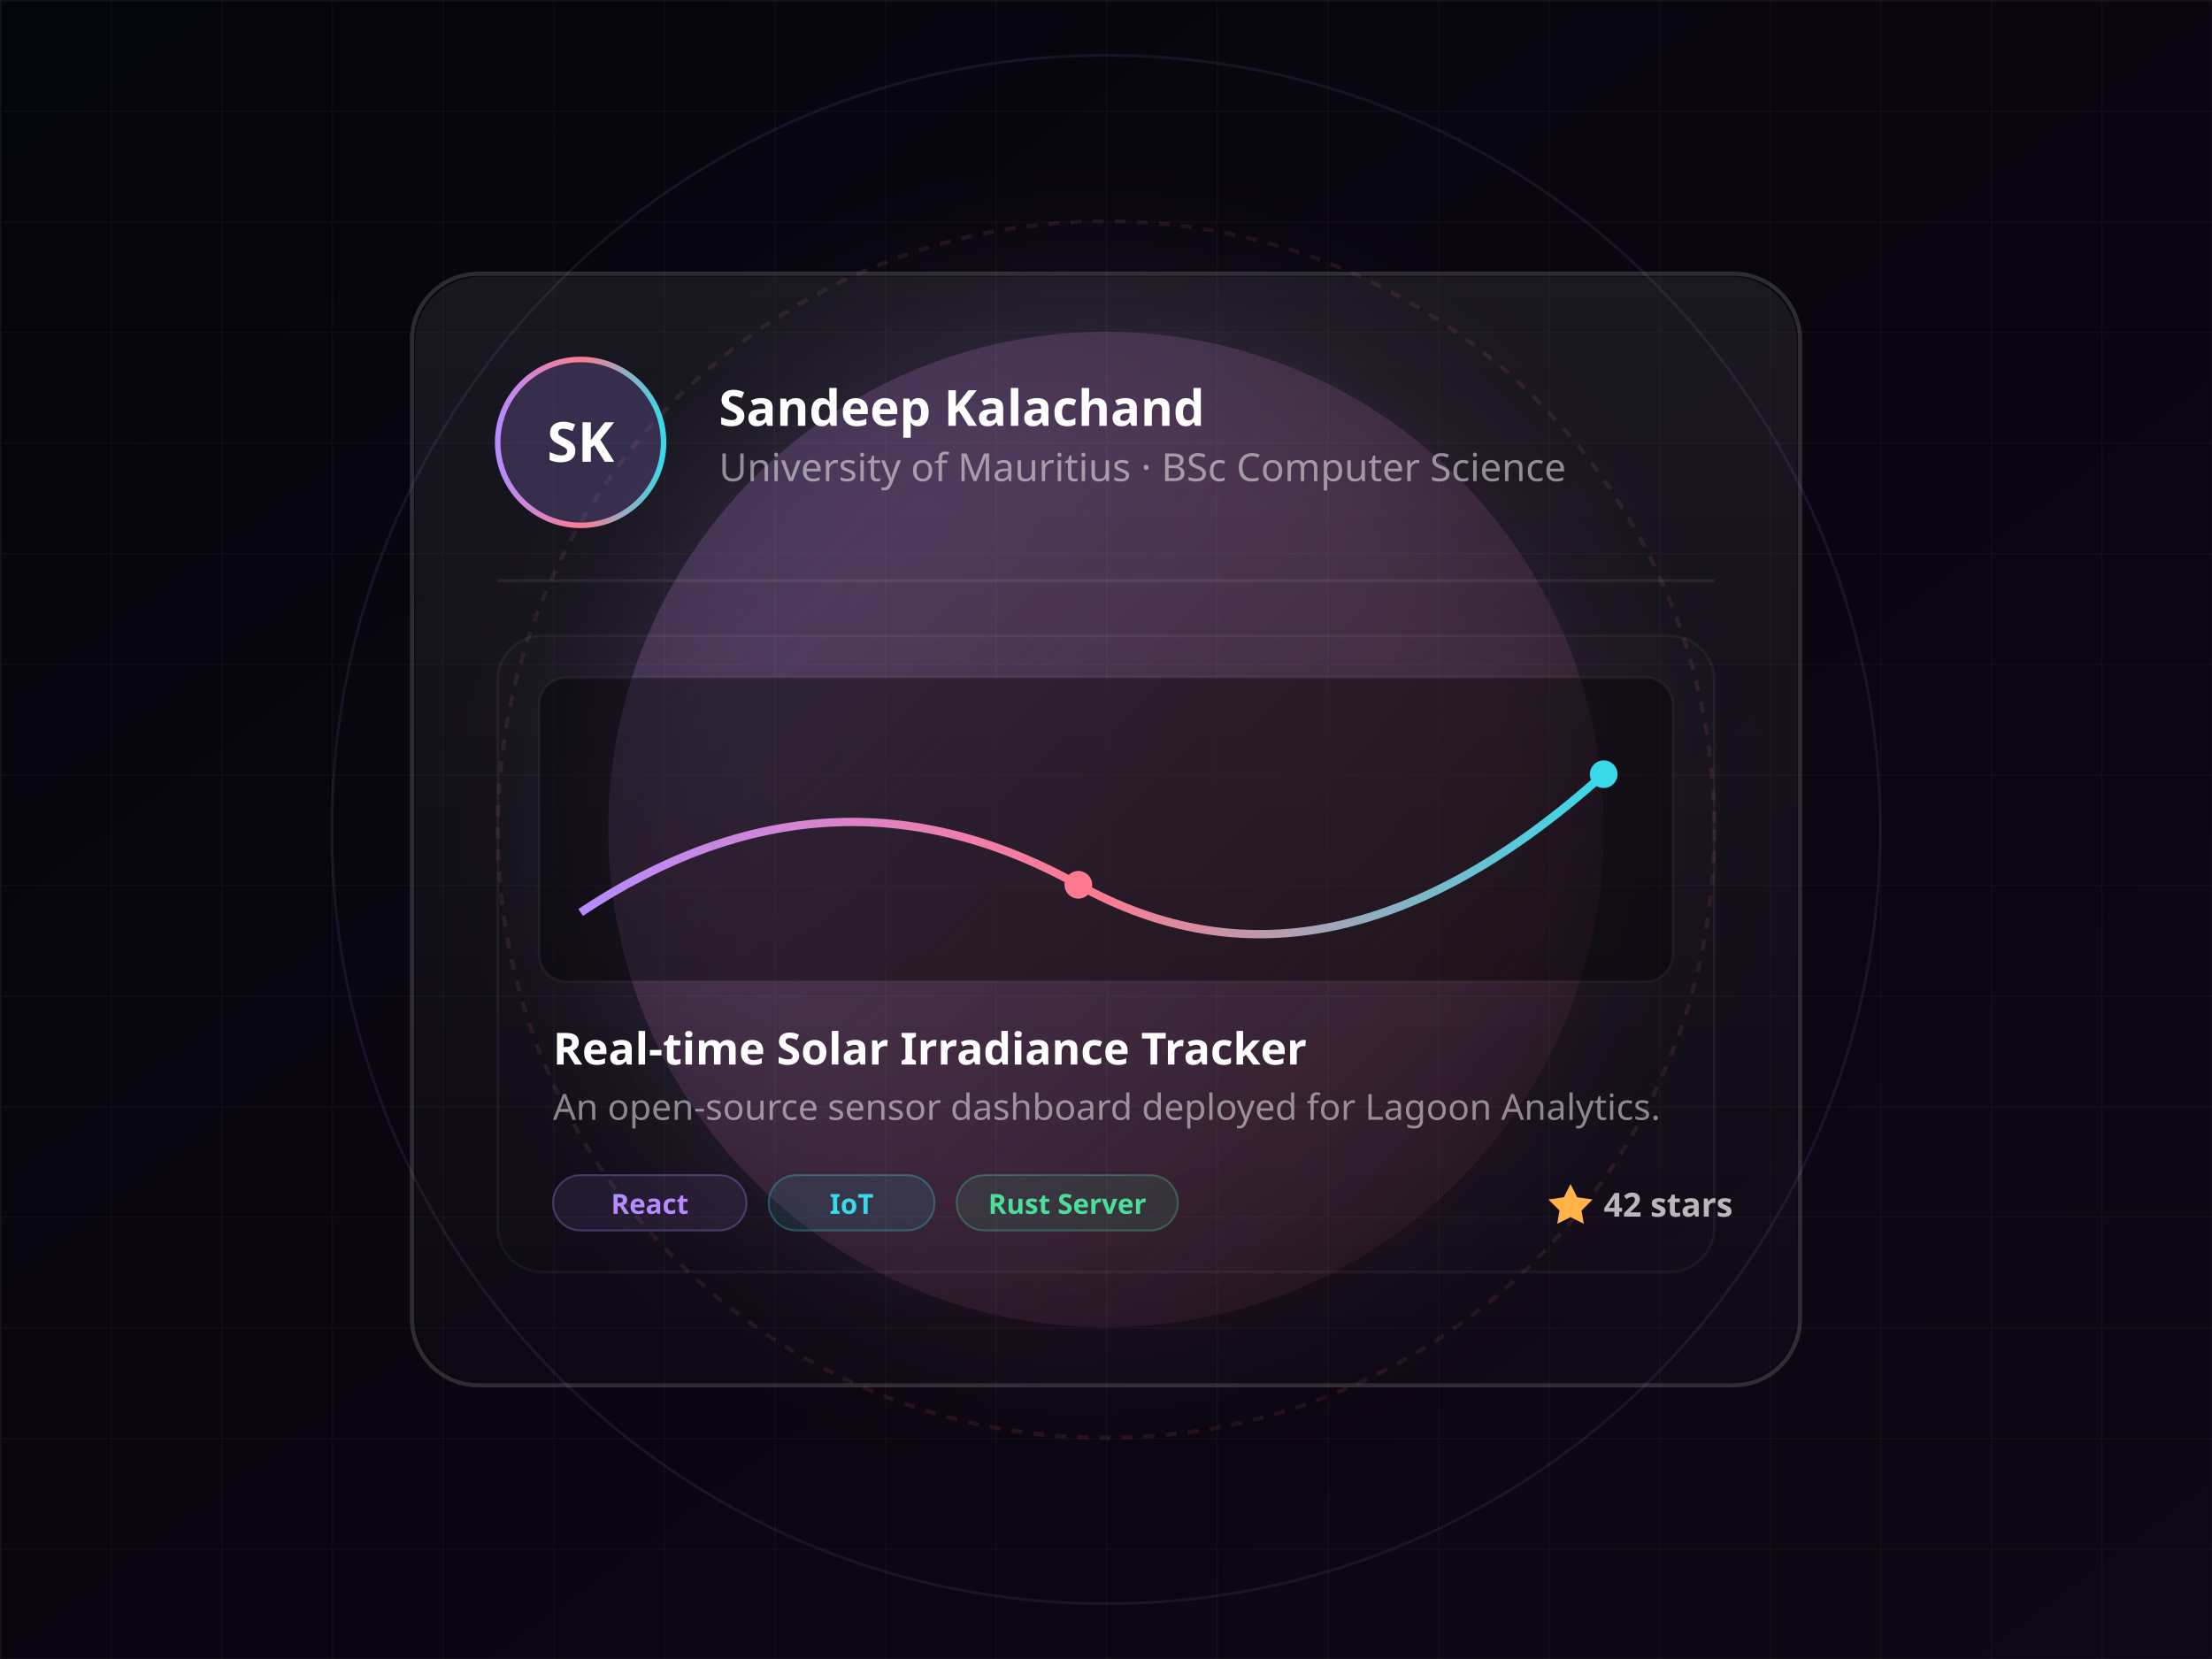
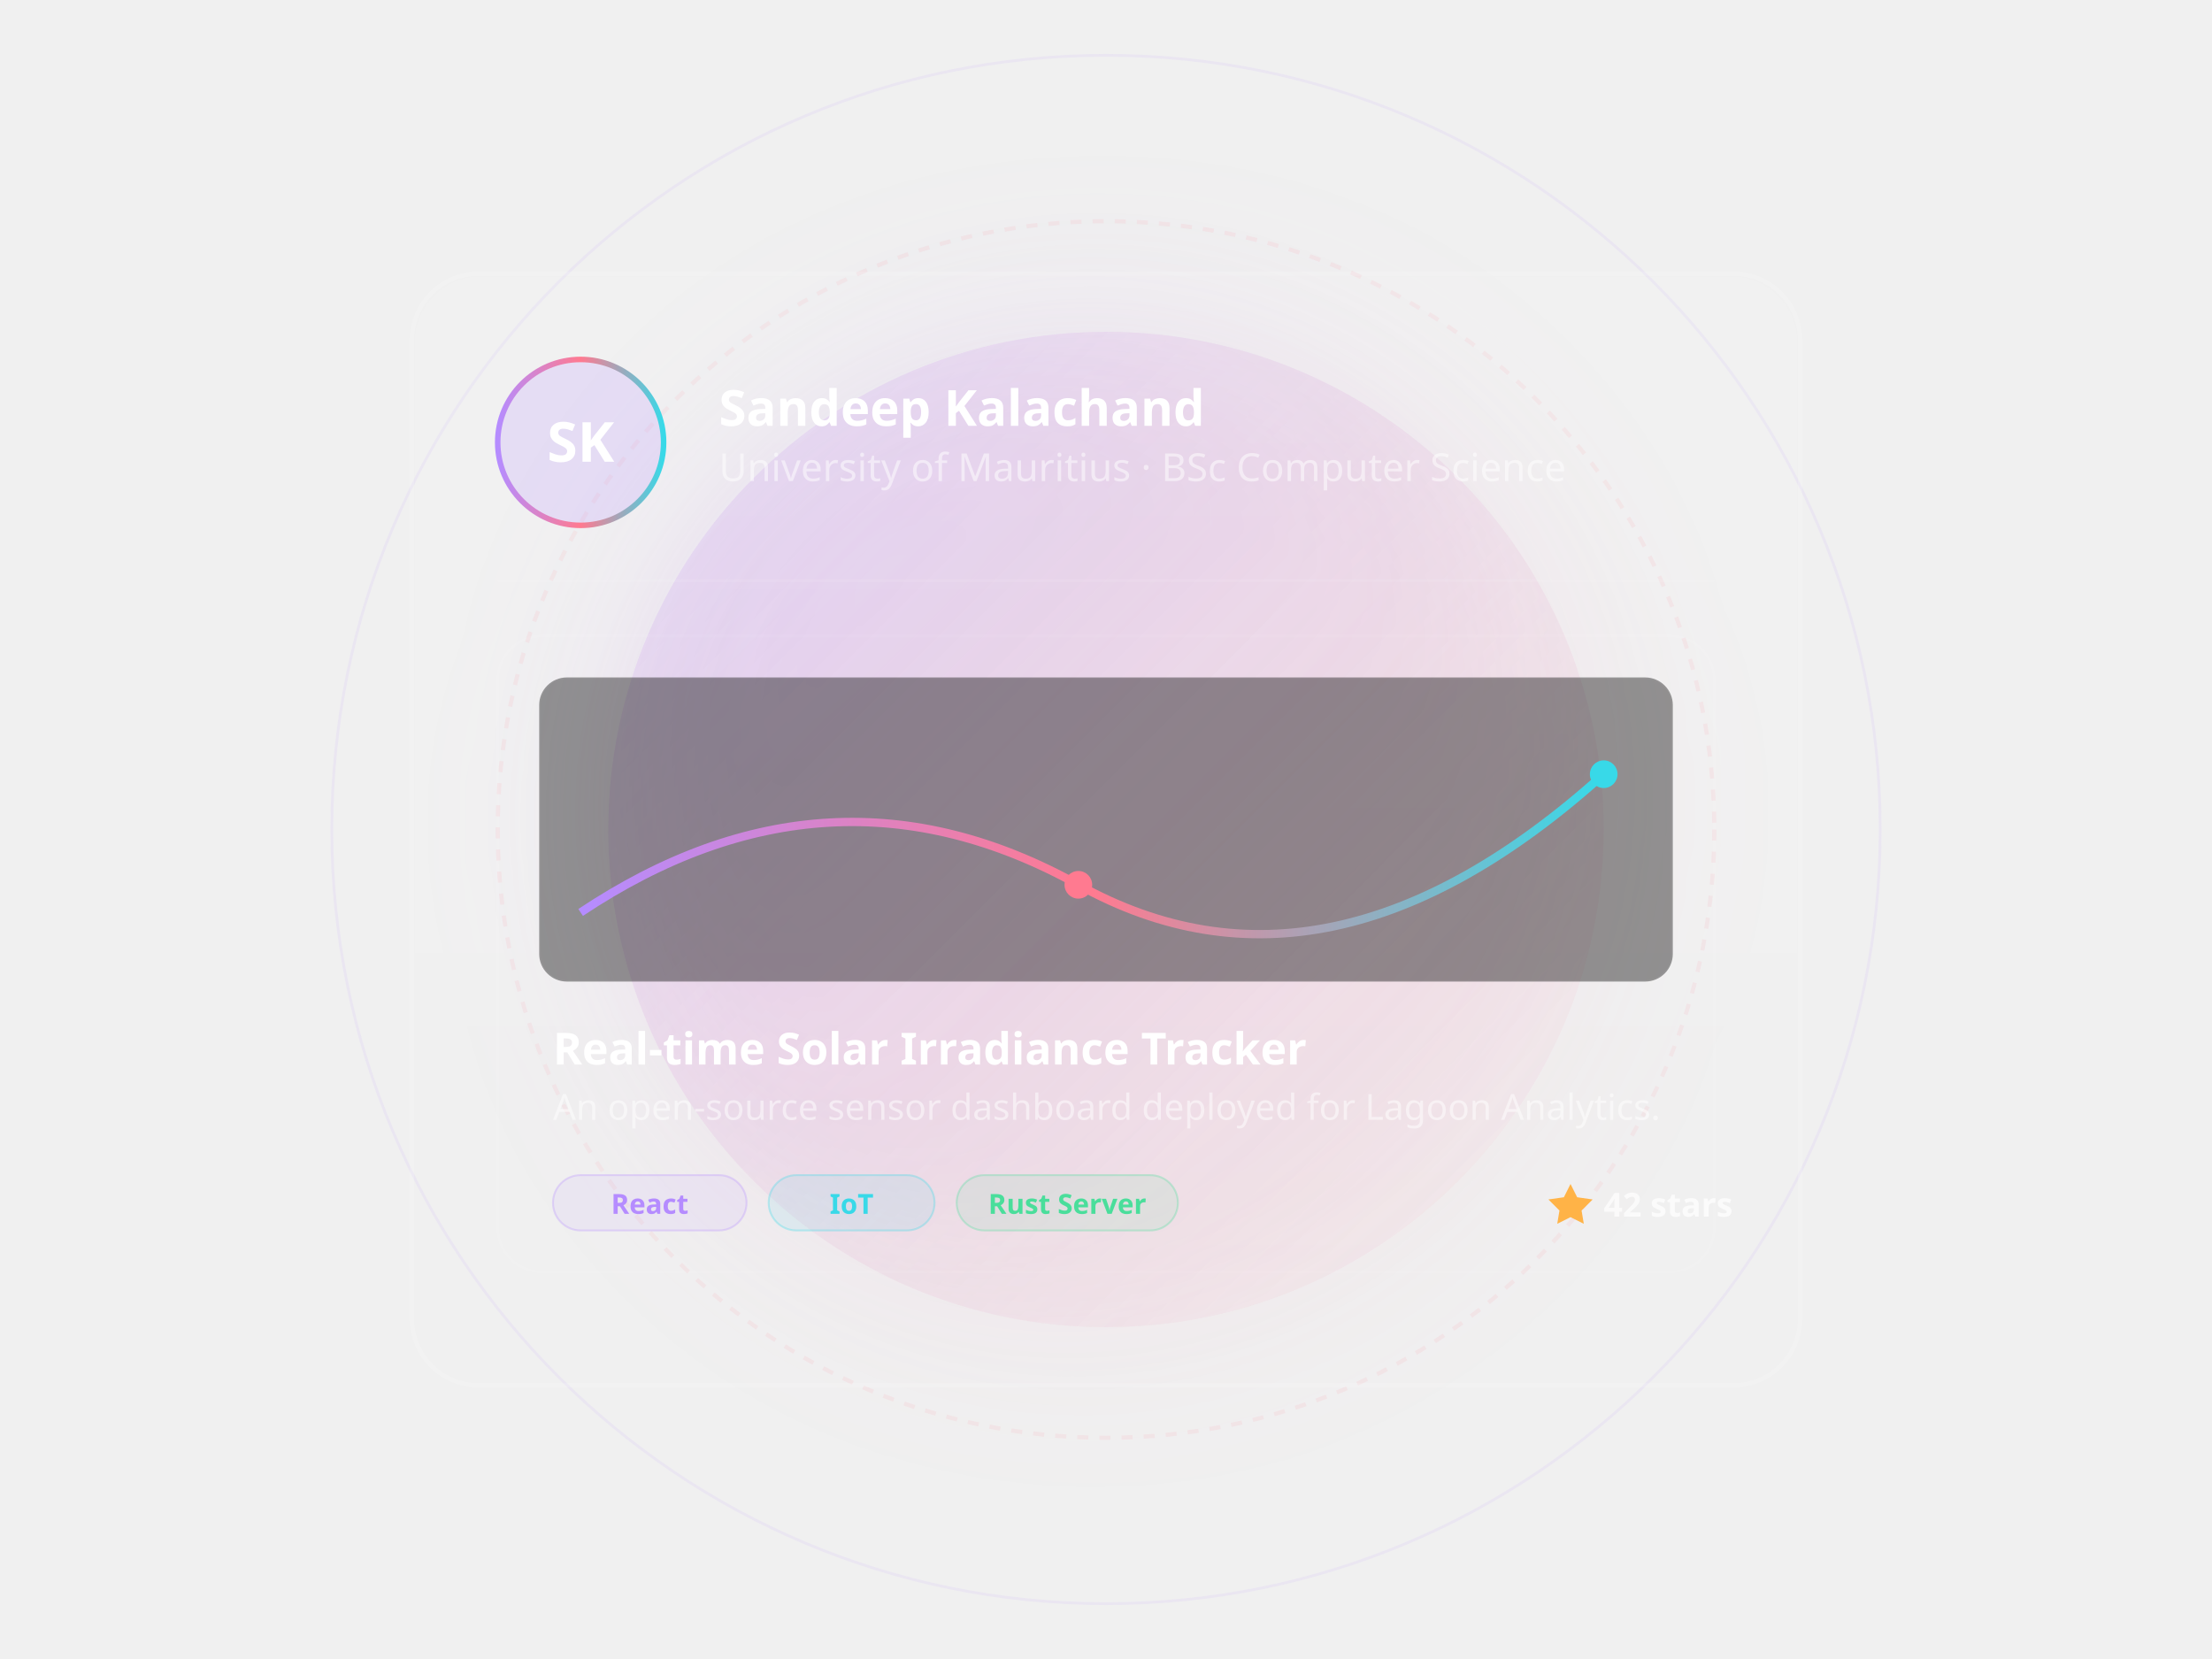
<svg xmlns="http://www.w3.org/2000/svg" viewBox="0 0 800 600" width="100%" height="100%">
  <defs>
    <linearGradient id="bgGrad" x1="0%" y1="0%" x2="100%" y2="100%">
      <stop offset="0%" stop-color="#05050d" />
      <stop offset="100%" stop-color="#0e0714" />
    </linearGradient>
    <linearGradient id="orchidGrad" x1="0%" y1="0%" x2="100%" y2="0%">
      <stop offset="0%" stop-color="#b58cff" />
      <stop offset="50%" stop-color="#ff7a90" />
      <stop offset="100%" stop-color="#38d9e8" />
    </linearGradient>
    <linearGradient id="glowGrad" x1="0%" y1="0%" x2="100%" y2="100%">
      <stop offset="0%" stop-color="rgba(181, 140, 255, 0.4)" />
      <stop offset="100%" stop-color="rgba(255, 122, 144, 0.05)" />
    </linearGradient>
    <linearGradient id="cardGrad" x1="0%" y1="0%" x2="0%" y2="100%">
      <stop offset="0%" stop-color="rgba(255, 255, 255, 0.07)" />
      <stop offset="100%" stop-color="rgba(255, 255, 255, 0.01)" />
    </linearGradient>
    <filter id="glow" x="-20%" y="-20%" width="140%" height="140%">
      <feGaussianBlur stdDeviation="30" result="blur" />
      <feComposite in="SourceGraphic" in2="blur" operator="over" />
    </filter>
  </defs>
-   <rect width="100%" height="100%" fill="url(#bgGrad)" />
+   <rect width="100%" height="100%" fill="transparent" />
  <g stroke="rgba(255, 255, 255, 0.03)" stroke-width="1">
    <pattern id="grid" width="40" height="40" patternUnits="userSpaceOnUse">
      <path d="M 40 0 L 0 0 0 40" fill="none" />
    </pattern>
    <rect width="100%" height="100%" fill="url(#grid)" />
  </g>
  <circle cx="400" cy="300" r="180" fill="url(#glowGrad)" filter="url(#glow)" opacity="0.6" />
  <g opacity="0.1">
    <circle cx="400" cy="300" r="280" fill="none" stroke="#b58cff" stroke-width="1" />
    <circle cx="400" cy="300" r="220" fill="none" stroke="#ff7a90" stroke-width="1.5" stroke-dasharray="4 4" />
  </g>
  <g transform="translate(150, 100)">
    <rect x="-1" y="-1" width="502" height="402" rx="24" fill="none" stroke="rgba(255, 255, 255, 0.15)" stroke-width="1.5" />
    <rect width="500" height="400" rx="24" fill="url(#cardGrad)" />
    <g transform="translate(30, 30)">
      <circle cx="30" cy="30" r="30" fill="rgba(181, 140, 255, 0.2)" stroke="url(#orchidGrad)" stroke-width="2" />
      <text x="30" y="37" font-family="system-ui, sans-serif" font-weight="700" font-size="20" fill="#ffffff" text-anchor="middle">SK</text>
      <text x="80" y="24" font-family="system-ui, sans-serif" font-weight="600" font-size="18" fill="#ffffff">Sandeep Kalachand</text>
      <text x="80" y="44" font-family="system-ui, sans-serif" font-size="14" fill="rgba(255, 255, 255, 0.5)">University of Mauritius · BSc Computer Science</text>
    </g>
    <line x1="30" y1="110" x2="470" y2="110" stroke="rgba(255, 255, 255, 0.08)" stroke-width="1" />
    <g transform="translate(30, 130)">
      <rect width="440" height="230" rx="16" fill="rgba(255, 255, 255, 0.01)" stroke="rgba(255, 255, 255, 0.05)" stroke-width="1" />
      <rect x="15" y="15" width="410" height="110" rx="10" fill="rgba(0, 0, 0, 0.4)" stroke="rgba(255, 255, 255, 0.05)" stroke-width="1" />
      <path d="M 30 100 Q 120 40 210 90 T 400 50" fill="none" stroke="url(#orchidGrad)" stroke-width="3" />
      <circle cx="210" cy="90" r="5" fill="#ff7a90" />
      <circle cx="400" cy="50" r="5" fill="#38d9e8" />
      <text x="20" y="155" font-family="system-ui, sans-serif" font-weight="700" font-size="16" fill="#ffffff">Real-time Solar Irradiance Tracker</text>
      <text x="20" y="175" font-family="system-ui, sans-serif" font-size="13" fill="rgba(255, 255, 255, 0.5)">An open-source sensor dashboard deployed for Lagoon Analytics.</text>
      <g transform="translate(20, 195)">
        <rect x="0" y="0" width="70" height="20" rx="10" fill="rgba(181, 140, 255, 0.1)" stroke="rgba(181, 140, 255, 0.3)" stroke-width="0.7" />
        <text x="35" y="14" font-family="system-ui, sans-serif" font-weight="600" font-size="10" fill="#b58cff" text-anchor="middle">React</text>
        <rect x="78" y="0" width="60" height="20" rx="10" fill="rgba(56, 217, 232, 0.1)" stroke="rgba(56, 217, 232, 0.3)" stroke-width="0.7" />
        <text x="108" y="14" font-family="system-ui, sans-serif" font-weight="600" font-size="10" fill="#38d9e8" text-anchor="middle">IoT</text>
        <rect x="146" y="0" width="80" height="20" rx="10" fill="rgba(74, 222, 155, 0.1)" stroke="rgba(74, 222, 155, 0.3)" stroke-width="0.7" />
        <text x="186" y="14" font-family="system-ui, sans-serif" font-weight="600" font-size="10" fill="#4ade9b" text-anchor="middle">Rust Server</text>
      </g>
      <g transform="translate(380, 195)">
        <path d="M 10 2 L 13 8 L 20 9 L 15 14 L 16 20 L 10 17 L 4 20 L 5 14 L 0 9 L 7 8 Z" fill="#ffb347" transform="scale(0.8) translate(0, 2)" />
        <text x="20" y="15" font-family="system-ui, sans-serif" font-weight="600" font-size="12" fill="rgba(255, 255, 255, 0.7)">42 stars</text>
      </g>
    </g>
  </g>
</svg>
